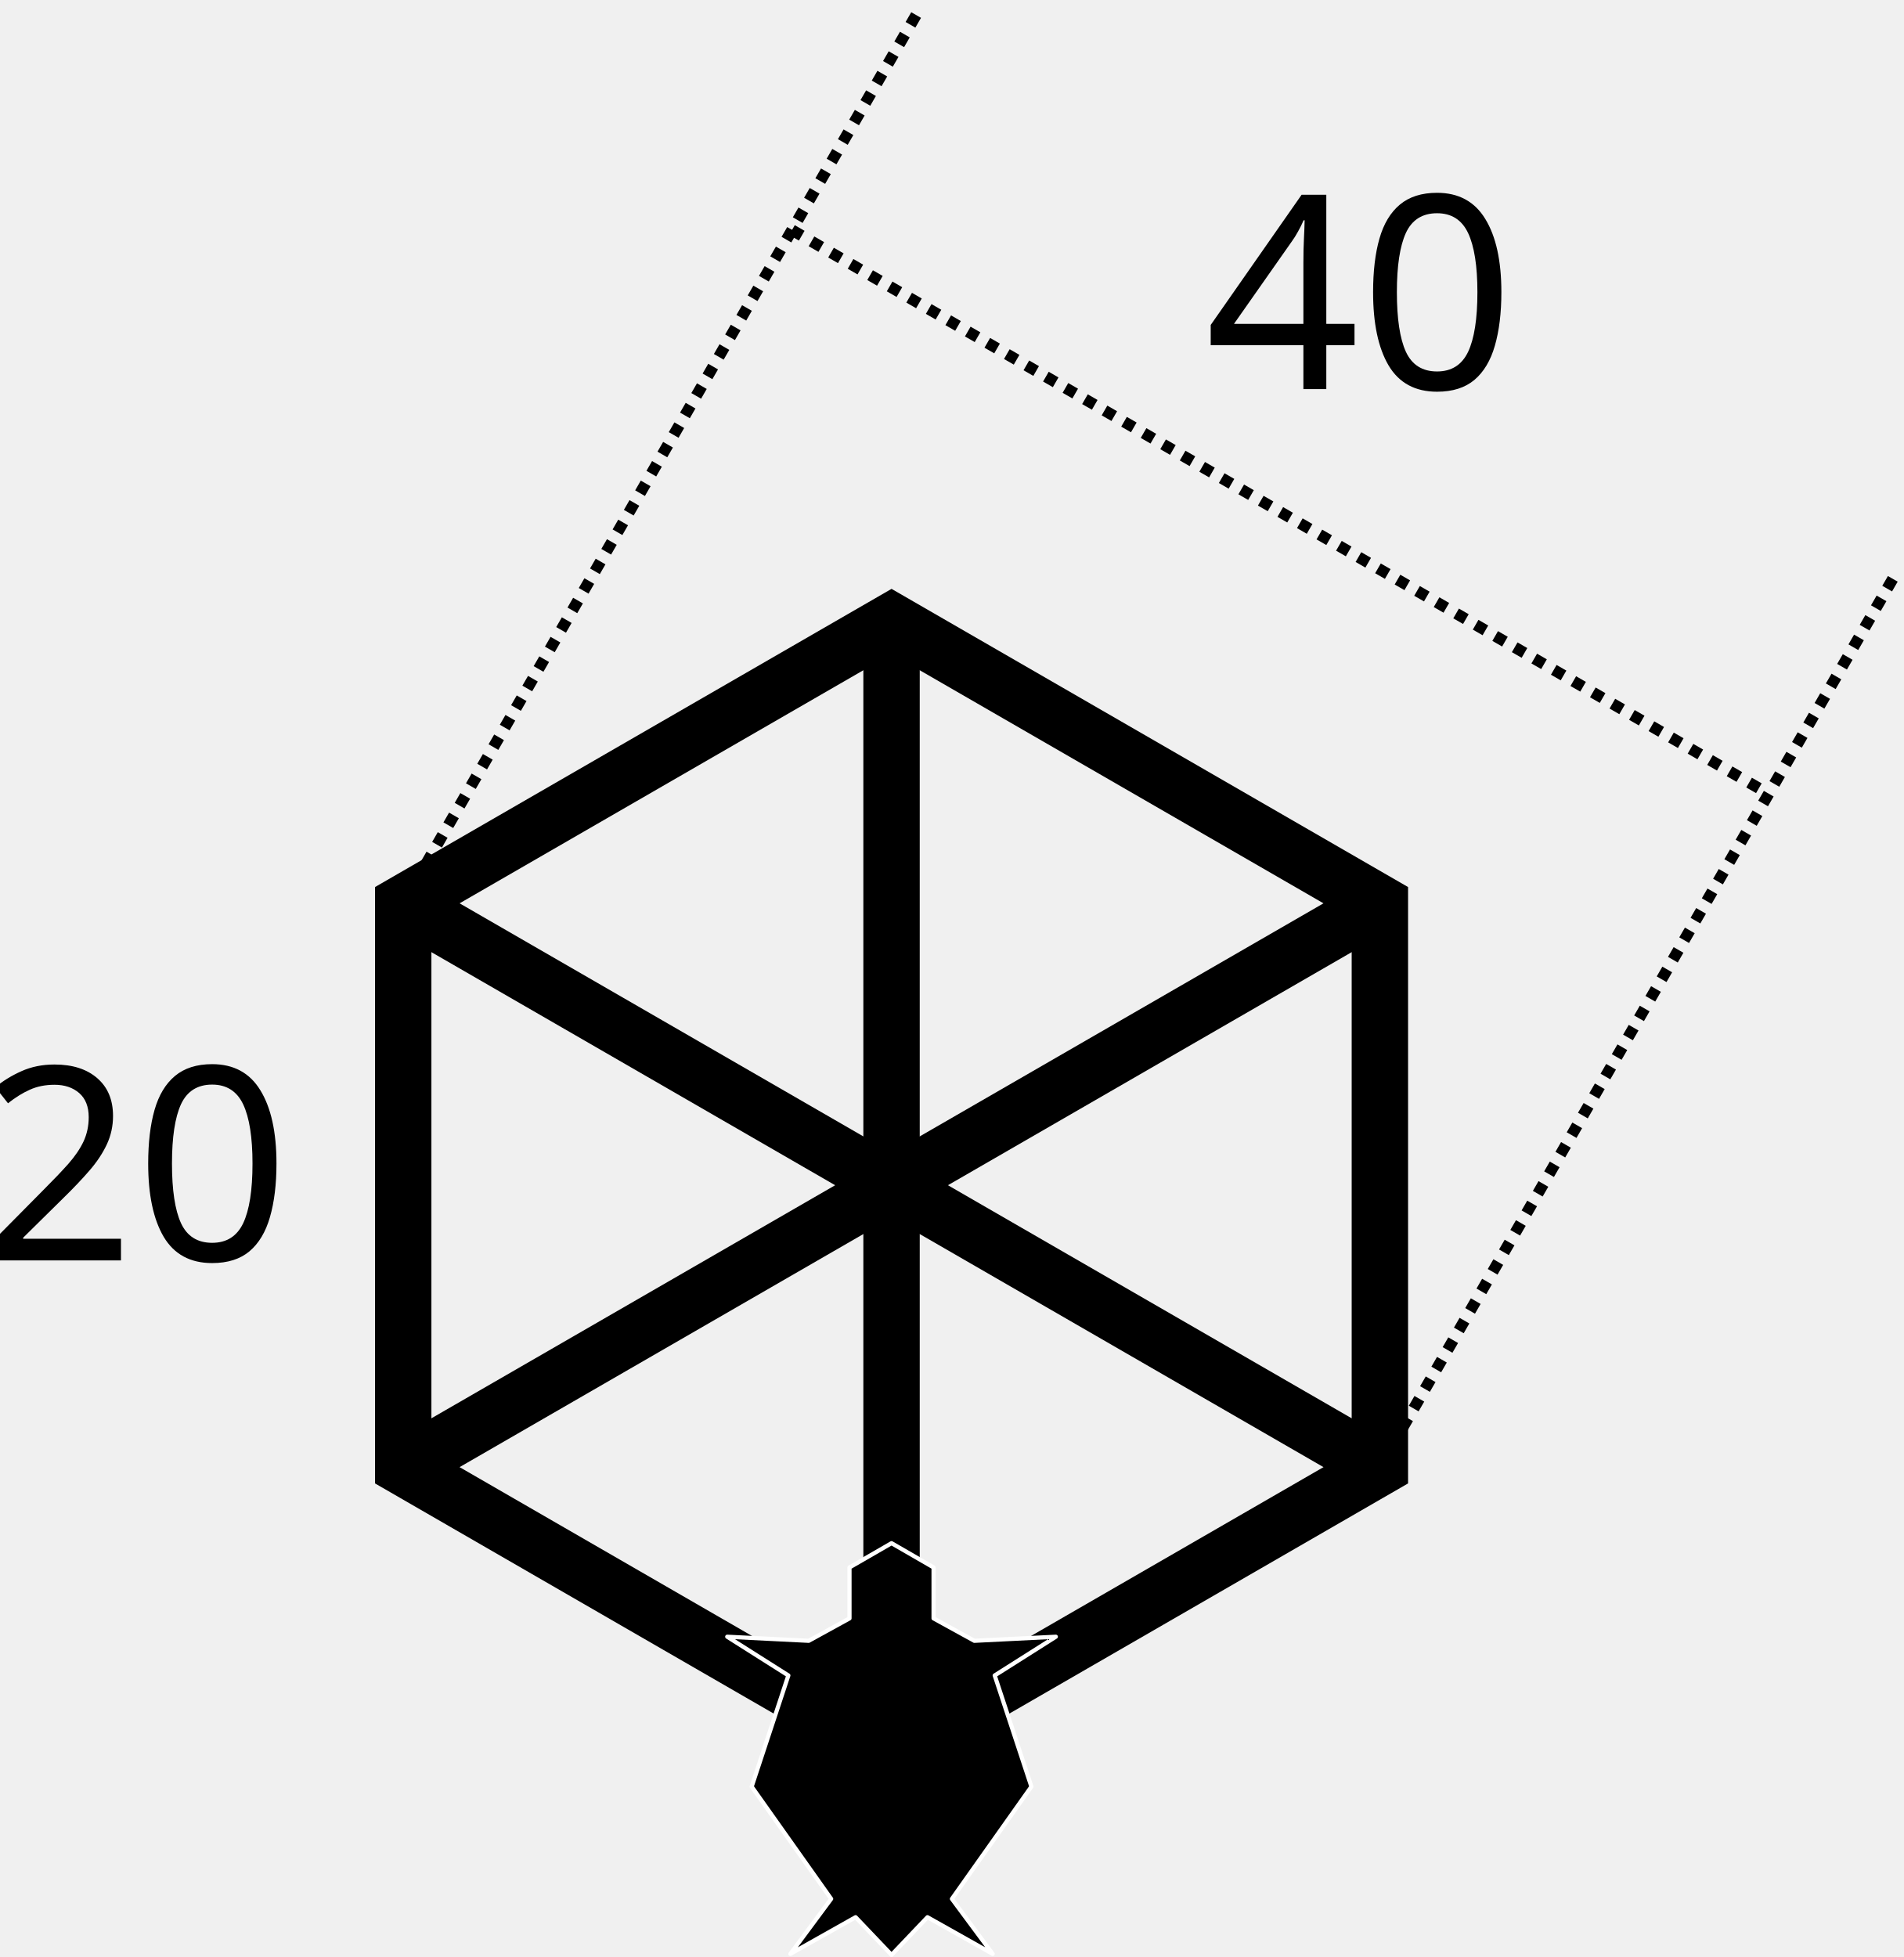
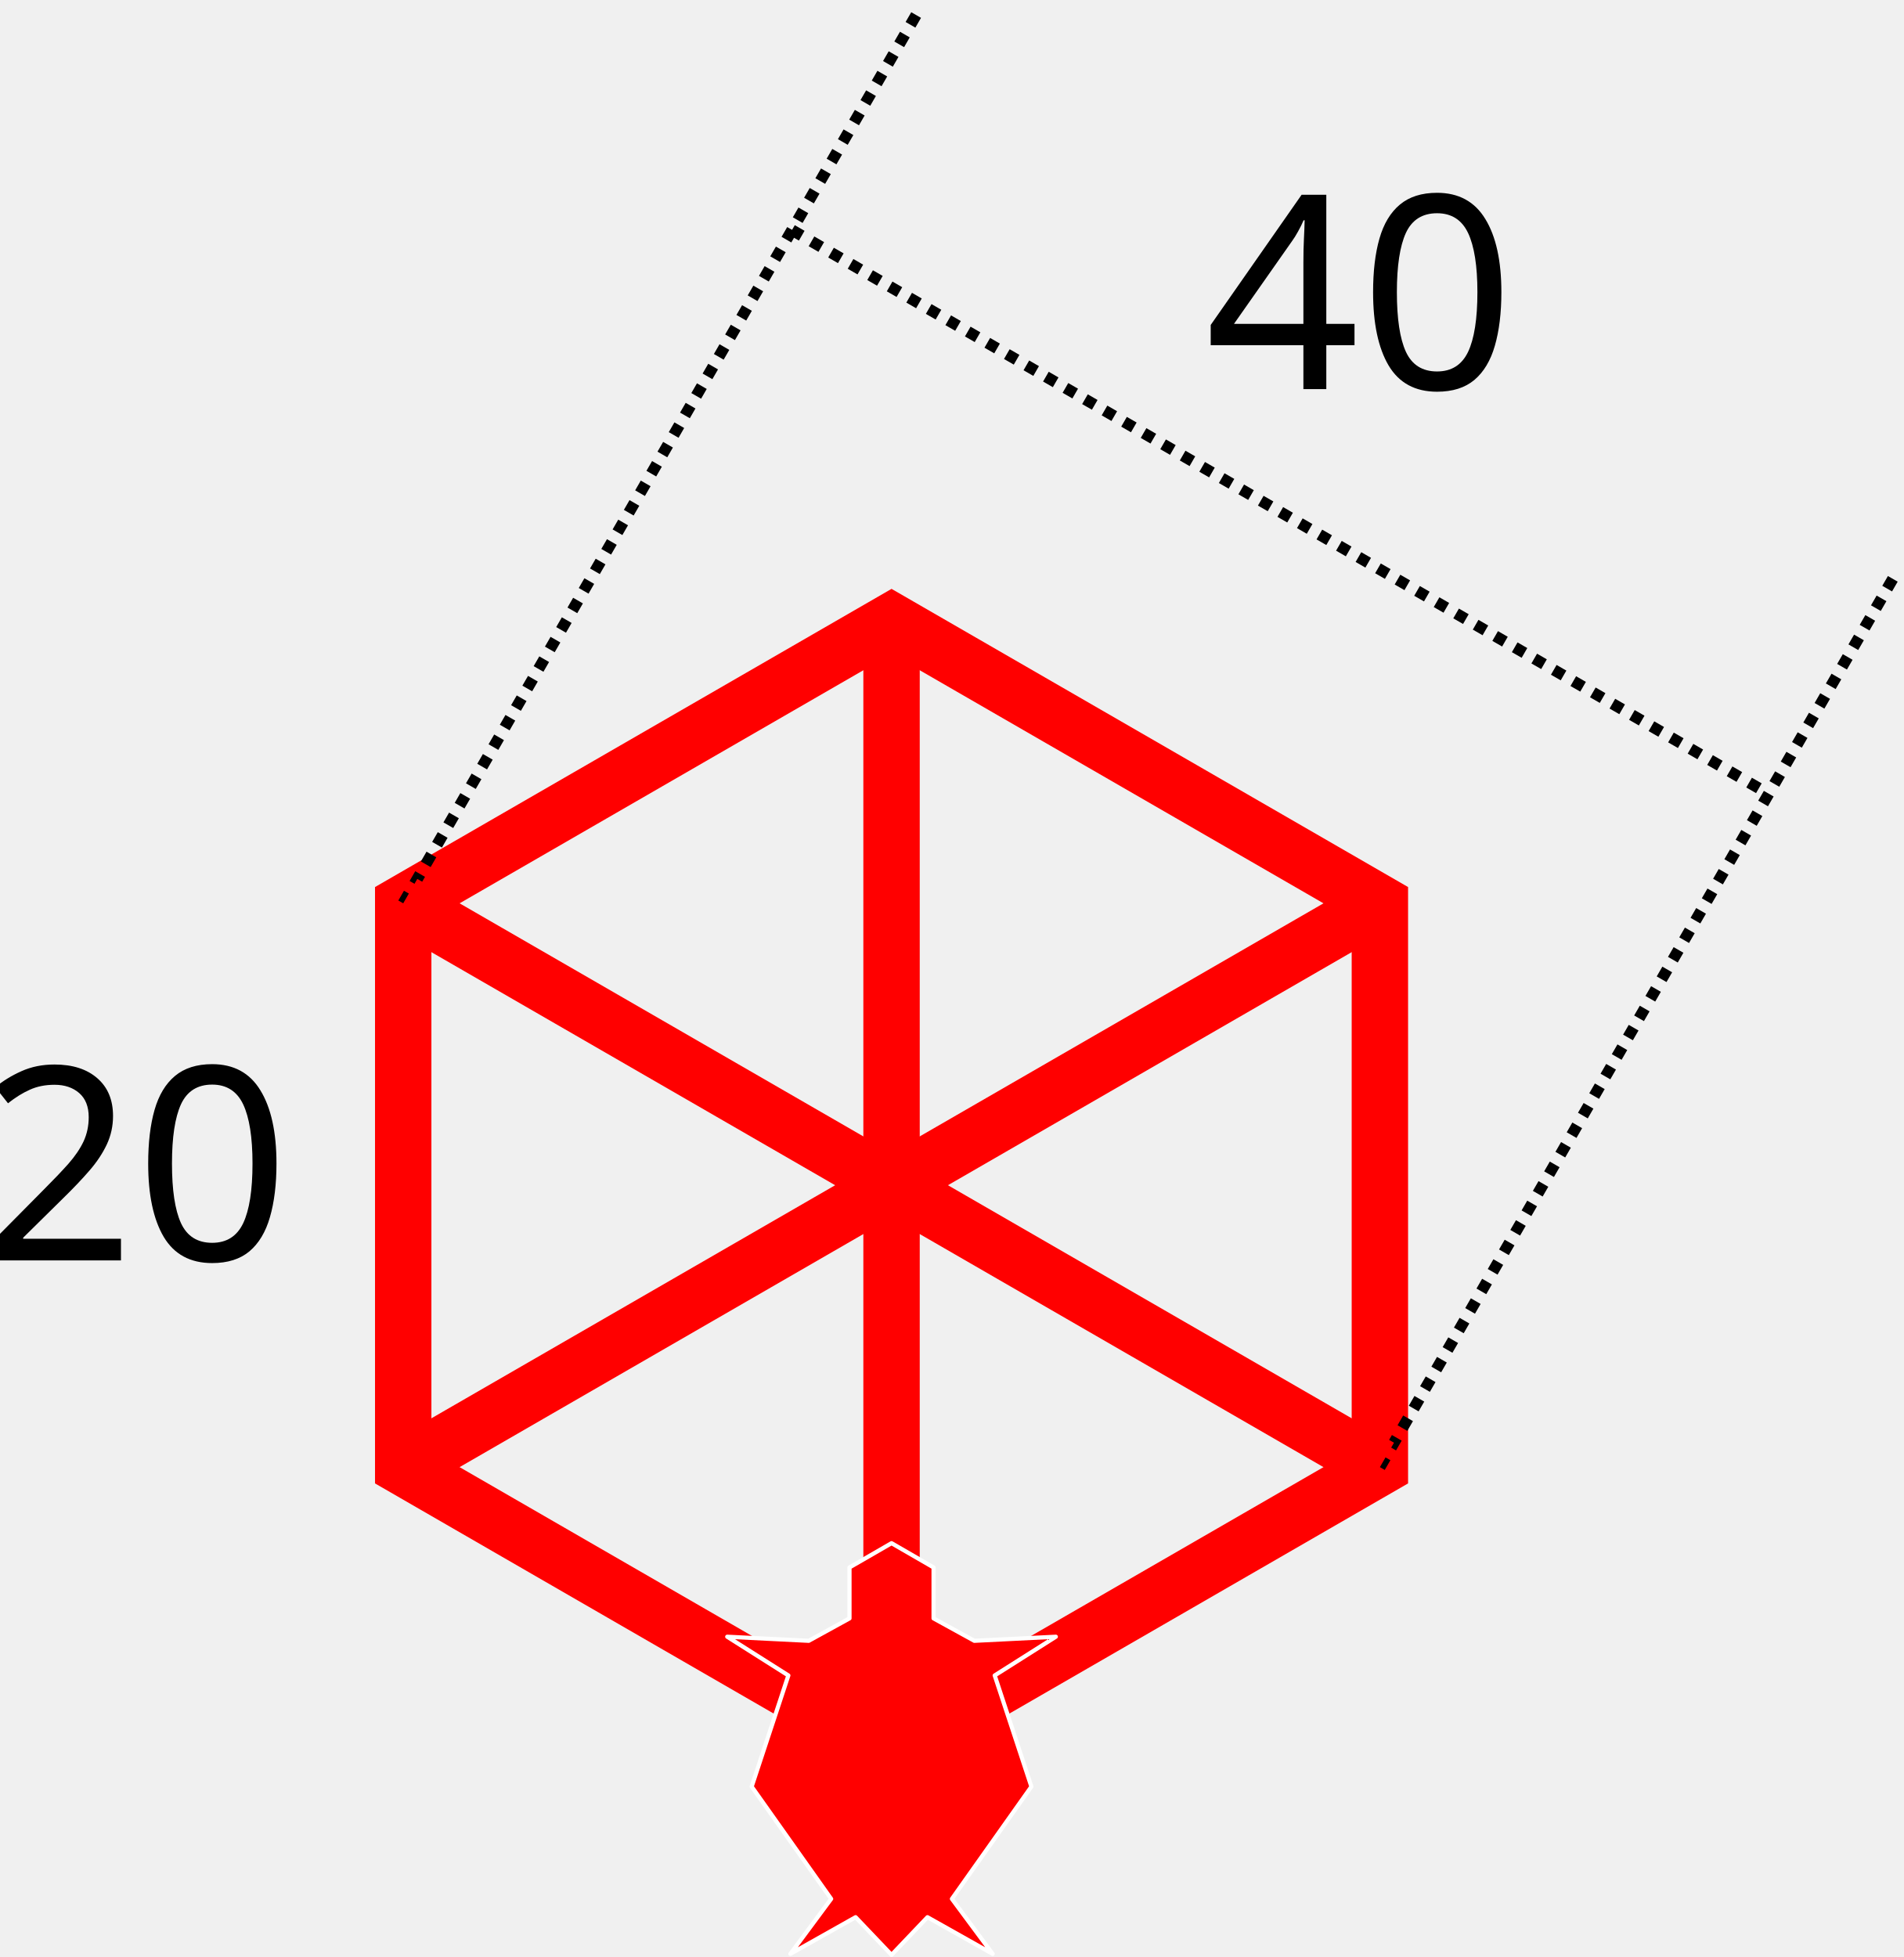
<svg xmlns="http://www.w3.org/2000/svg" width="168.817" height="173.55" id="svg2" version="1.1">
  <defs id="defs4" />
  <g transform="translate(-220.9461,-797.2537)" id="layer1">
-     <path style="fill:none;stroke:#000000;stroke-width:5;stroke-linecap:butt;stroke-linejoin:miter;stroke-miterlimit:4;stroke-opacity:1;stroke-dasharray:none" d="m 300,952.362 43.301,-25 0,-50 -43.301,-25 -43.301,25 -2e-5,50 z" id="path4714-8" />
+     <path style="fill:none;stroke:#ff0000;stroke-width:5;stroke-linecap:butt;stroke-linejoin:miter;stroke-miterlimit:4;stroke-opacity:1;stroke-dasharray:none" d="m 300,952.362 43.301,-25 0,-50 -43.301,-25 -43.301,25 -2e-5,50 z" id="path4714-8" />
    <path style="fill:none;stroke:#000000;stroke-width:1;stroke-linecap:butt;stroke-linejoin:miter;stroke-miterlimit:4;stroke-opacity:1;stroke-dasharray:1, 1;stroke-dashoffset:0" d="m 291.17,817.656 86.603,50" id="path4699-8-9-3" />
    <path style="fill:none;stroke:#000000;stroke-width:1;stroke-linecap:butt;stroke-linejoin:miter;stroke-miterlimit:4;stroke-opacity:1;stroke-dasharray:1, 1;stroke-dashoffset:0" d="m 366.282,887.558 22.981,-39.804" id="path4701-0-1-6" />
    <path style="fill:none;stroke:#000000;stroke-width:1;stroke-linecap:butt;stroke-linejoin:miter;stroke-miterlimit:4;stroke-opacity:1;stroke-dasharray:1, 1;stroke-dashoffset:0" d="m 279.68,837.558 22.981,-39.804" id="path4701-3-7-5-7" />
    <text xml:space="preserve" style="font-size:40px;font-style:normal;font-weight:normal;line-height:125%;letter-spacing:0px;word-spacing:0px;fill:#000000;fill-opacity:1;stroke:none;font-family:Sans" x="327.799" y="831.756" id="text4721-8-5-6">
      <tspan id="tspan4723-8-5-5" x="327.799" y="831.756" style="font-size:24px">40</tspan>
    </text>
    <path style="fill:none;stroke:#000000;stroke-width:1;stroke-linecap:butt;stroke-linejoin:miter;stroke-miterlimit:4;stroke-opacity:1;stroke-dasharray:1, 1;stroke-dashoffset:0" d="m 343.301,927.362 22.981,-39.804" id="path4701-0-1-6-7" />
    <path style="fill:none;stroke:#000000;stroke-width:1;stroke-linecap:butt;stroke-linejoin:miter;stroke-miterlimit:4;stroke-opacity:1;stroke-dasharray:1, 1;stroke-dashoffset:0" d="m 256.699,877.362 22.981,-39.804" id="path4701-0-1-6-9" />
-     <path style="fill:none;stroke:#000000;stroke-width:5;stroke-linecap:butt;stroke-linejoin:miter;stroke-miterlimit:4;stroke-opacity:1;stroke-dasharray:none" d="m 256.699,877.362 86.603,50" id="path3121" />
-     <path style="fill:none;stroke:#000000;stroke-width:5;stroke-linecap:butt;stroke-linejoin:miter;stroke-miterlimit:4;stroke-opacity:1;stroke-dasharray:none" d="m 343.301,877.362 -86.603,50" id="path3123" />
-     <path style="fill:none;stroke:#000000;stroke-width:5;stroke-linecap:butt;stroke-linejoin:miter;stroke-miterlimit:4;stroke-opacity:1;stroke-dasharray:none" d="m 300,852.362 -4e-5,100" id="path3125" />
-     <path id="path3100" d="m 300,934.105 -3.728,2.152 0,4.518 -3.614,1.988 -7.228,-0.361 5.421,3.433 -3.253,9.86 7.047,9.953 -3.614,4.879 5.782,-3.253 3.186,3.345 3.186,-3.345 5.782,3.253 -3.614,-4.879 7.047,-9.953 -3.253,-9.86 5.421,-3.433 -7.228,0.361 -3.614,-1.988 0,-4.518 z" style="fill:#000000;stroke:#ffffff;stroke-width:0.369;stroke-linecap:butt;stroke-linejoin:round;stroke-miterlimit:4;stroke-opacity:1;stroke-dasharray:none" />
+     <path style="fill:none;stroke:#ff0000;stroke-width:5;stroke-linecap:butt;stroke-linejoin:miter;stroke-miterlimit:4;stroke-opacity:1;stroke-dasharray:none" d="m 256.699,877.362 86.603,50" id="path3121" />
+     <path style="fill:none;stroke:#ff0000;stroke-width:5;stroke-linecap:butt;stroke-linejoin:miter;stroke-miterlimit:4;stroke-opacity:1;stroke-dasharray:none" d="m 343.301,877.362 -86.603,50" id="path3123" />
+     <path style="fill:none;stroke:#ff0000;stroke-width:5;stroke-linecap:butt;stroke-linejoin:miter;stroke-miterlimit:4;stroke-opacity:1;stroke-dasharray:none" d="m 300,852.362 -4e-5,100" id="path3125" />
+     <path id="path3100" d="m 300,934.105 -3.728,2.152 0,4.518 -3.614,1.988 -7.228,-0.361 5.421,3.433 -3.253,9.86 7.047,9.953 -3.614,4.879 5.782,-3.253 3.186,3.345 3.186,-3.345 5.782,3.253 -3.614,-4.879 7.047,-9.953 -3.253,-9.86 5.421,-3.433 -7.228,0.361 -3.614,-1.988 0,-4.518 z" style="fill:#ff0000;stroke:#ffffff;stroke-width:0.369;stroke-linecap:butt;stroke-linejoin:round;stroke-miterlimit:4;stroke-opacity:1;stroke-dasharray:none" />
    <text xml:space="preserve" style="font-size:40px;font-style:normal;font-weight:normal;line-height:125%;letter-spacing:0px;word-spacing:0px;fill:#000000;fill-opacity:1;stroke:none;font-family:Sans" x="219.188" y="909.033" id="text4721-8-5-6-5">
      <tspan id="tspan4723-8-5-5-2" x="219.188" y="909.033" style="font-size:24px">20</tspan>
    </text>
  </g>
</svg>
